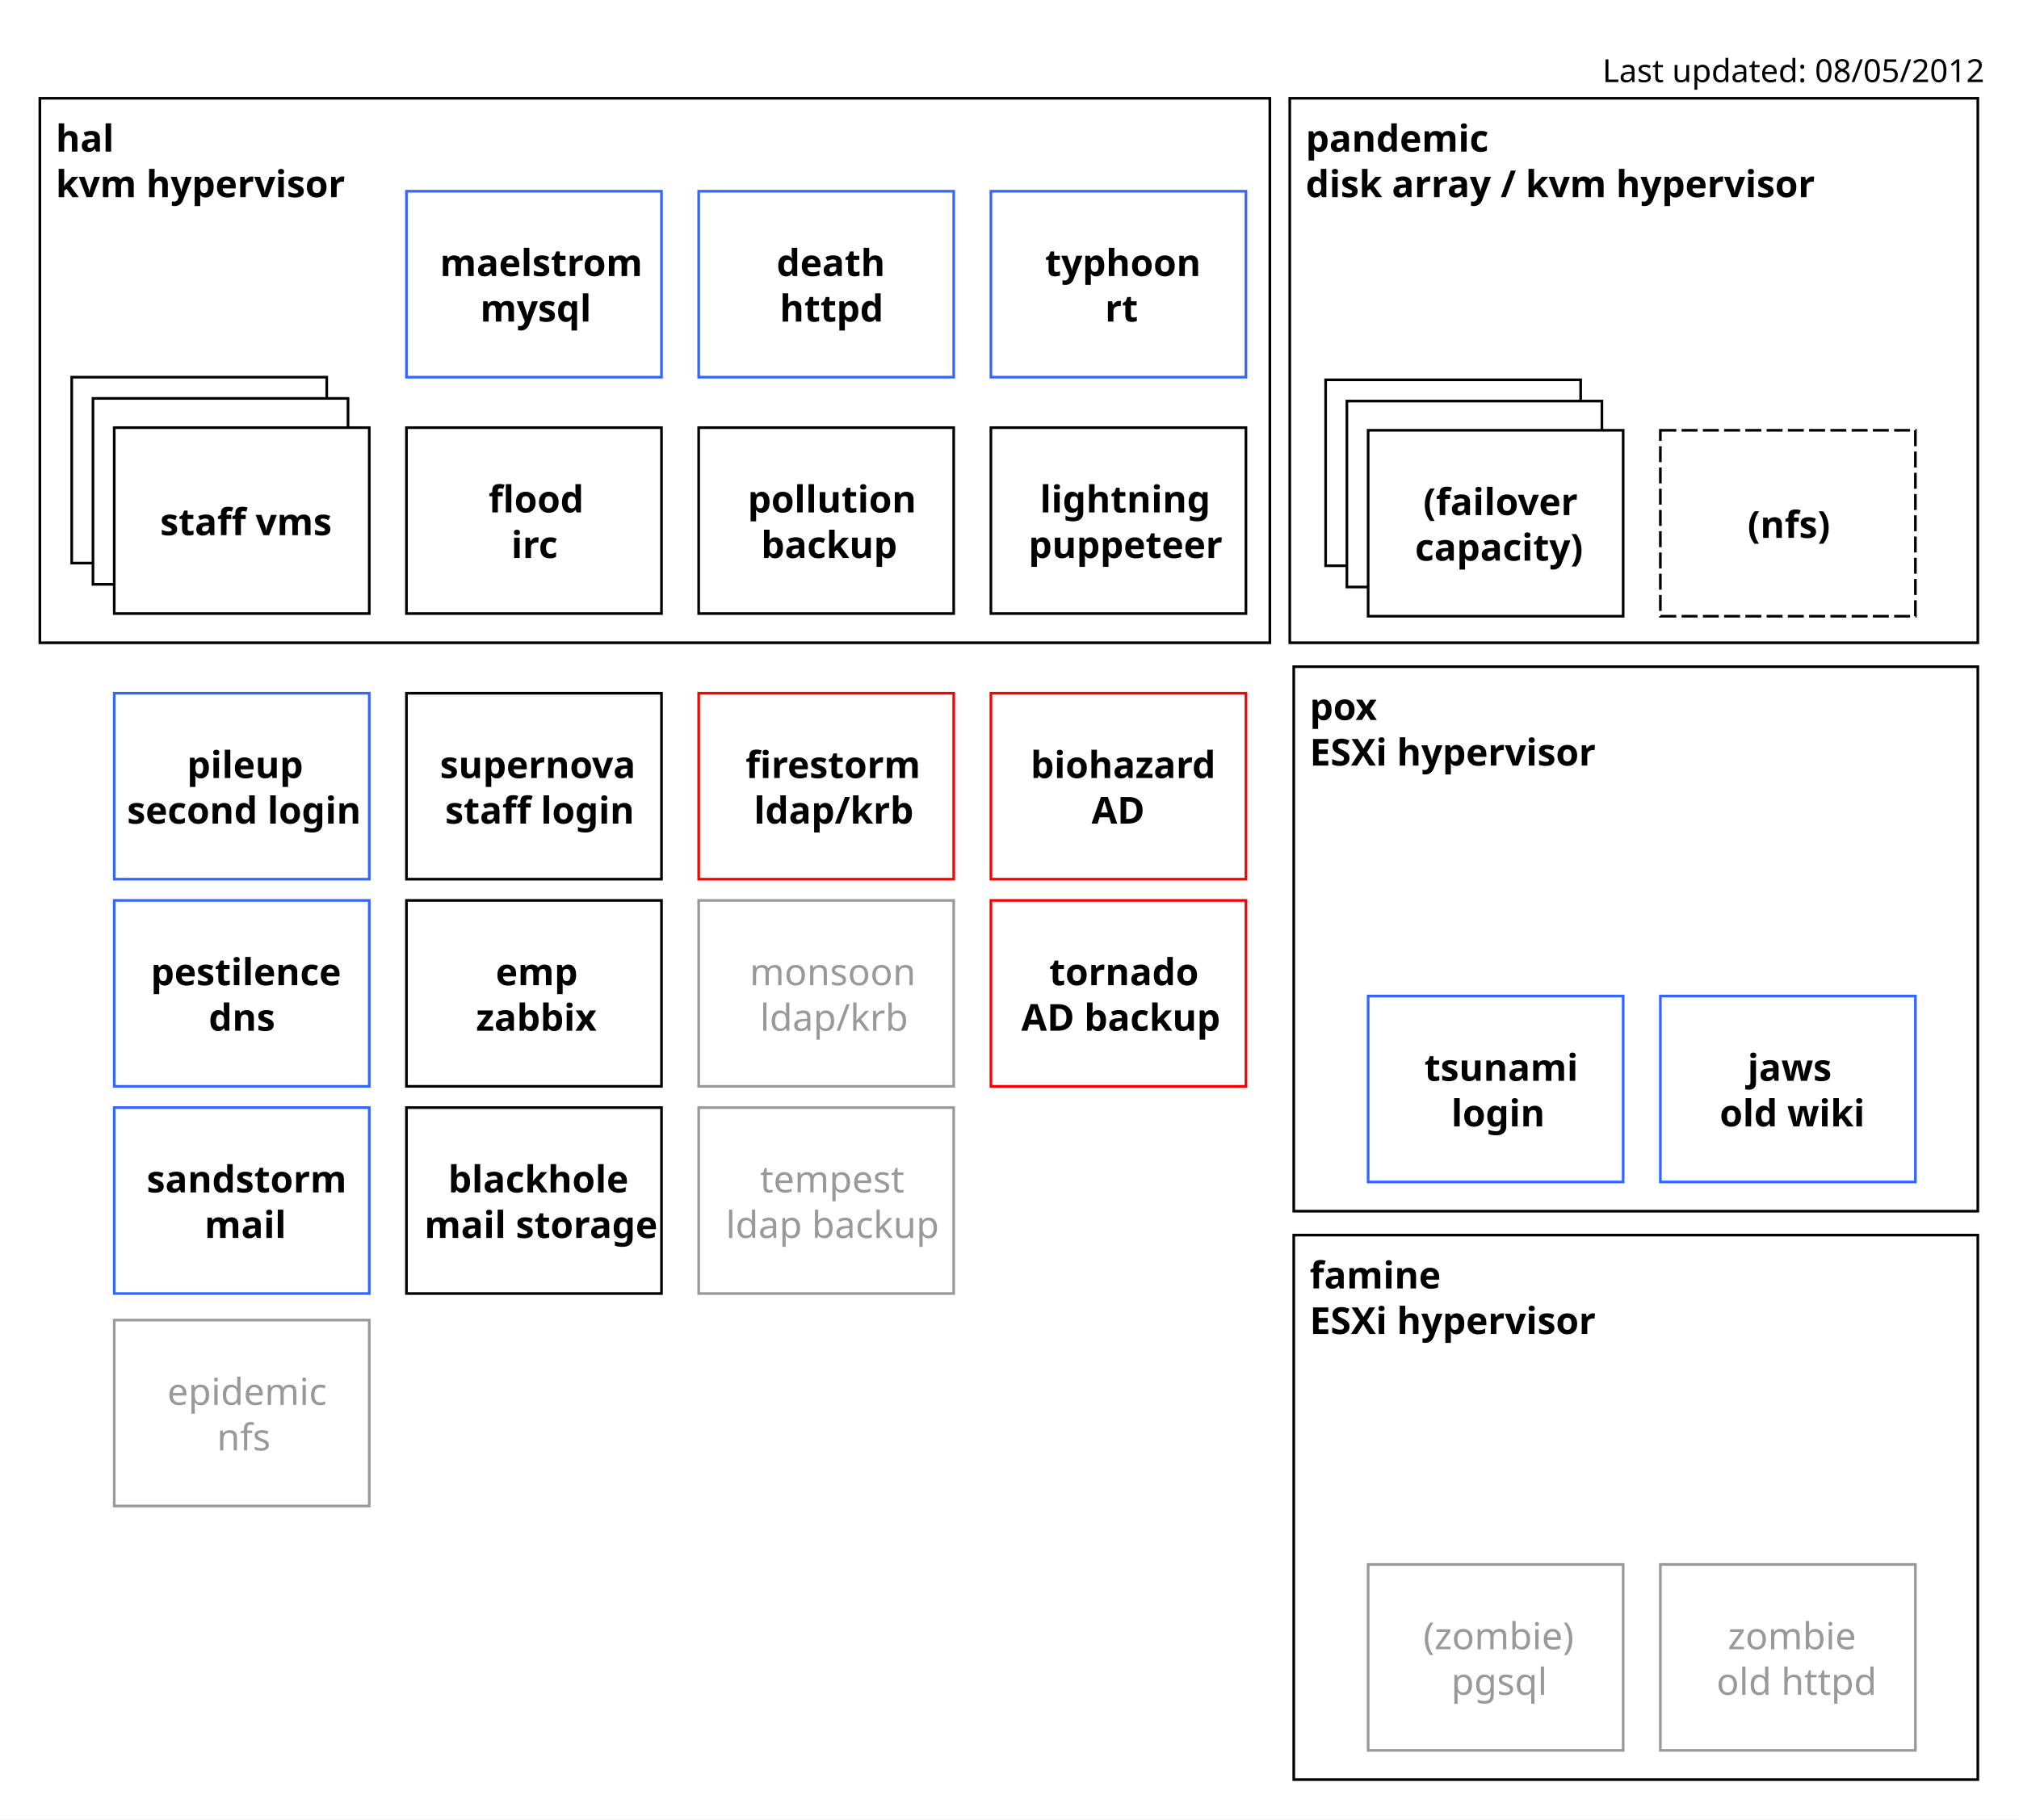
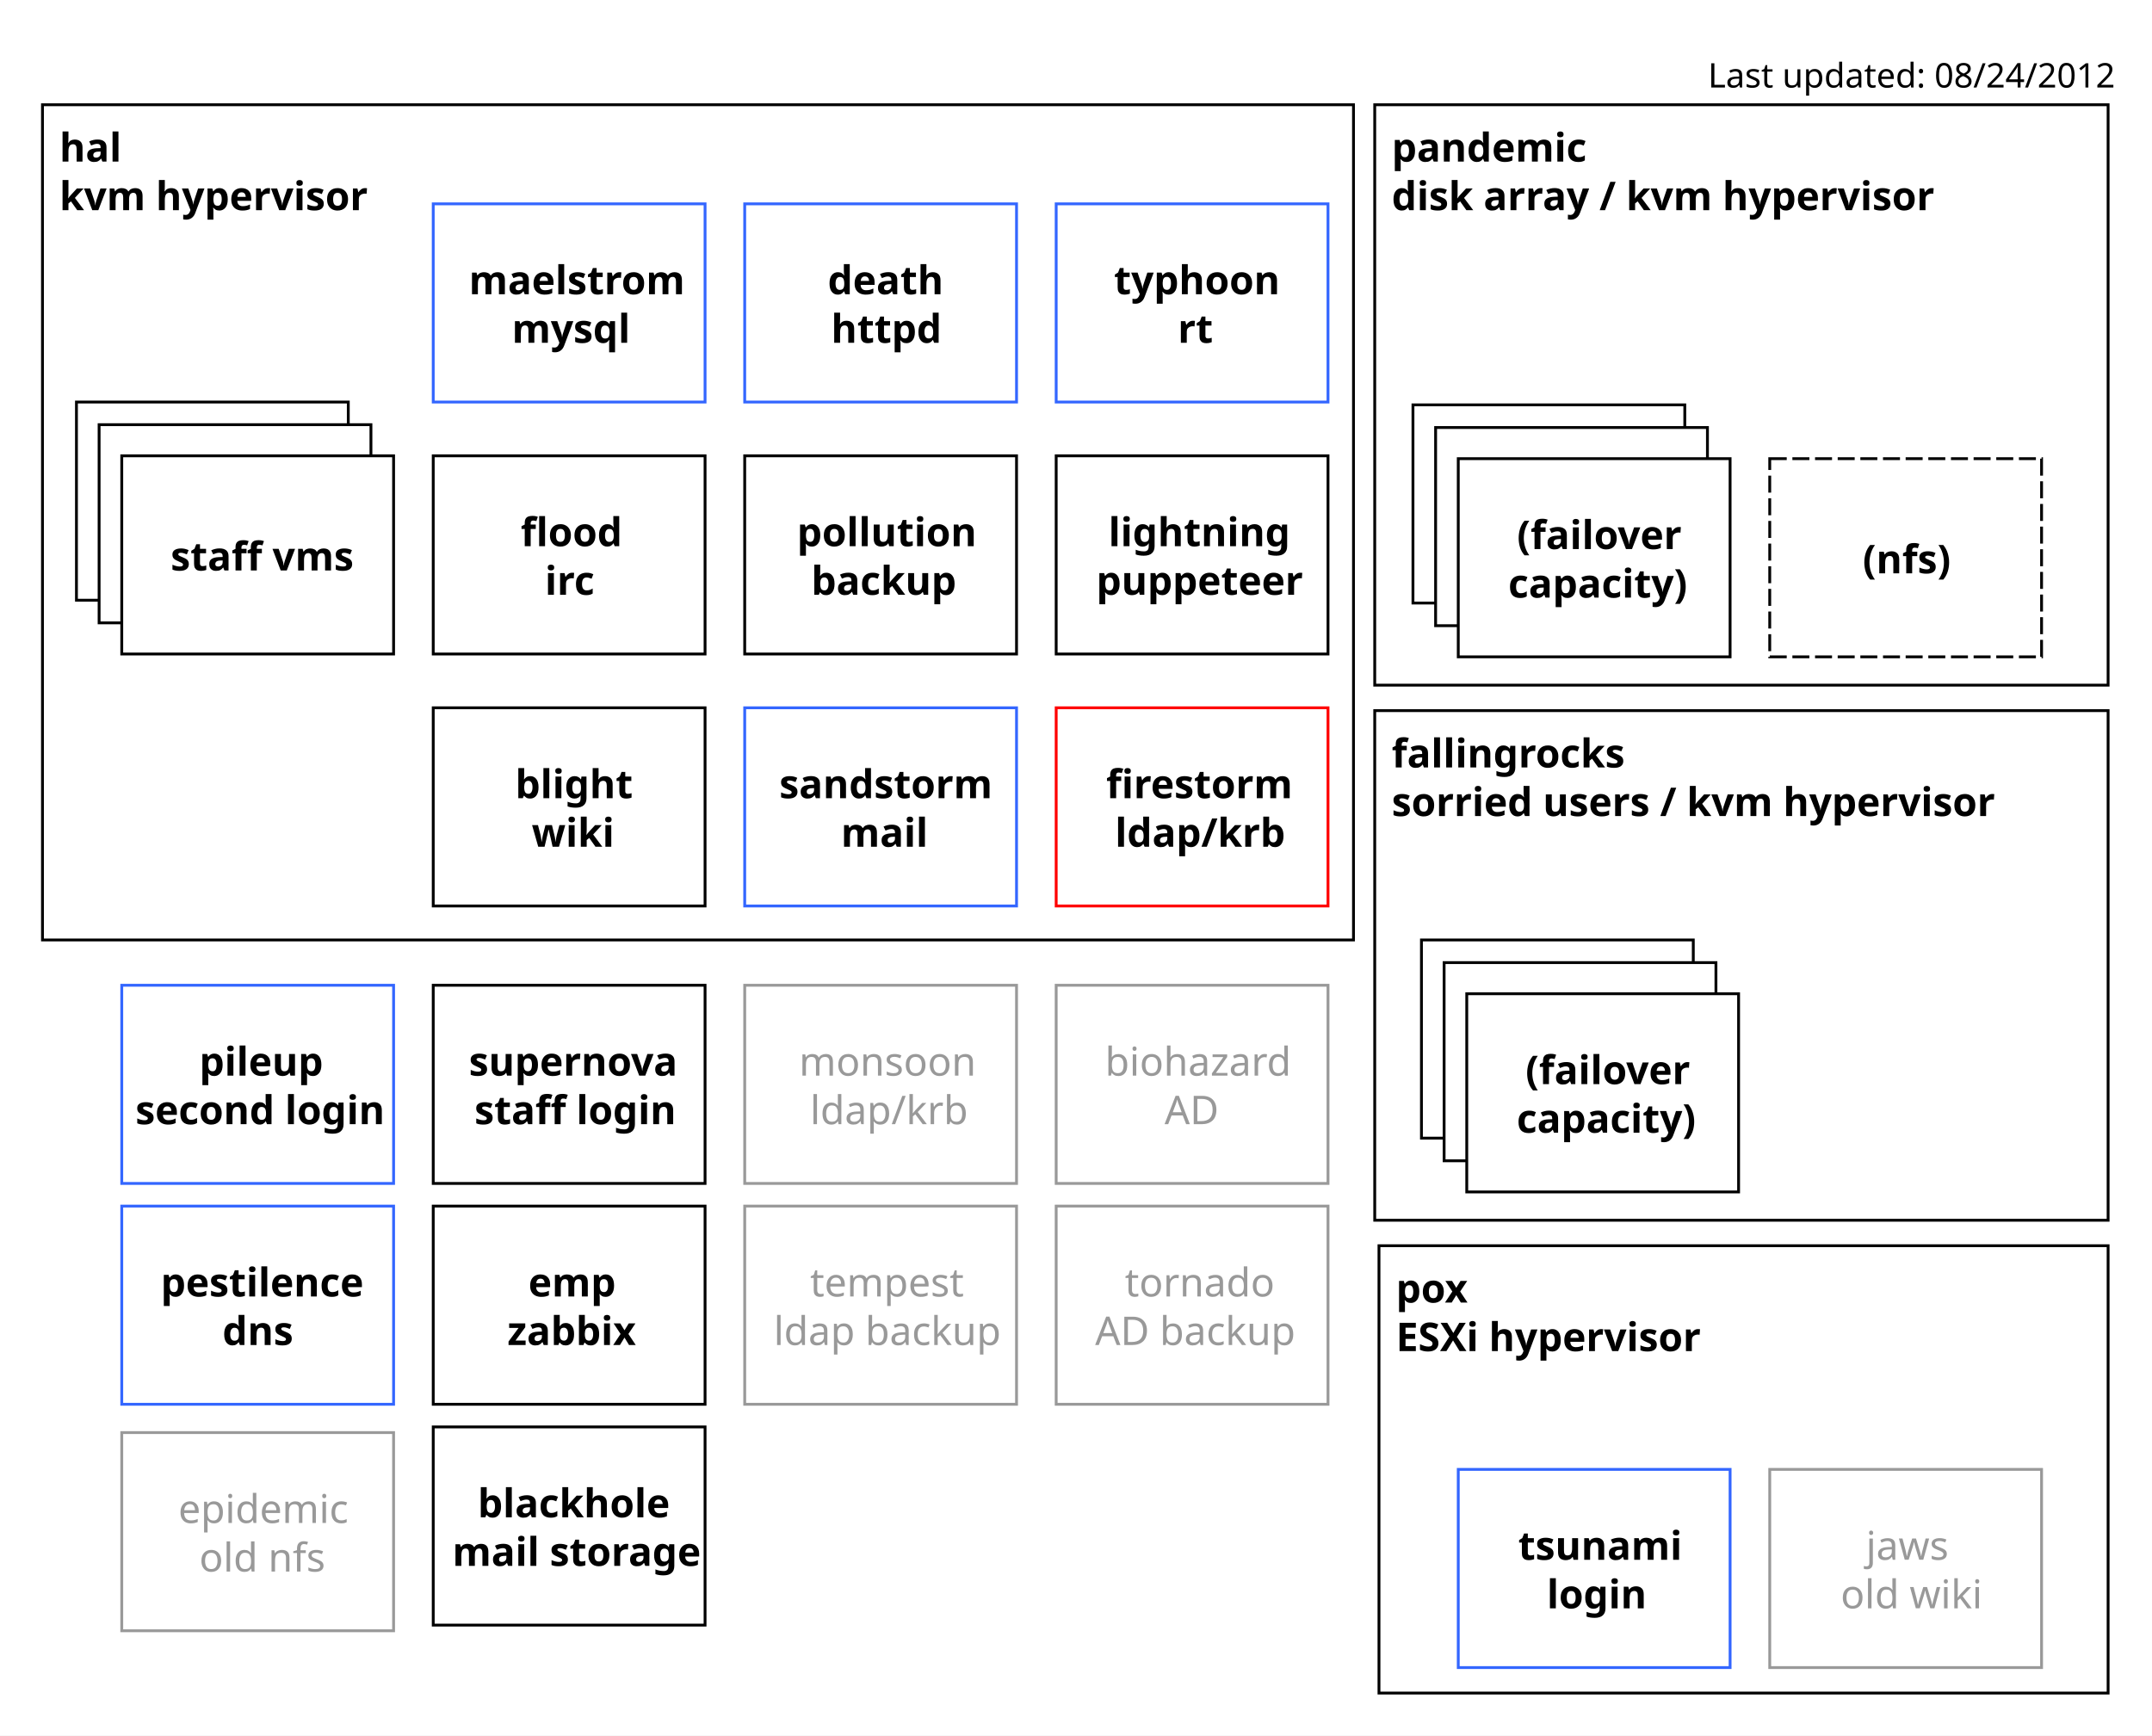
- <svg xmlns="http://www.w3.org/2000/svg" xmlns:xlink="http://www.w3.org/1999/xlink" fill-opacity="1" color-rendering="auto" color-interpolation="auto" stroke="black" text-rendering="auto" stroke-linecap="square" width="760" stroke-miterlimit="10" stroke-opacity="1" shape-rendering="auto" fill="black" stroke-dasharray="none" font-weight="normal" stroke-width="1" height="685" font-family="'Dialog'" font-style="normal" stroke-linejoin="miter" font-size="12" stroke-dashoffset="0" image-rendering="auto">
+ <svg xmlns="http://www.w3.org/2000/svg" xmlns:xlink="http://www.w3.org/1999/xlink" fill-opacity="1" color-rendering="auto" color-interpolation="auto" stroke="black" text-rendering="auto" stroke-linecap="square" width="760" stroke-miterlimit="10" stroke-opacity="1" shape-rendering="auto" fill="black" stroke-dasharray="none" font-weight="normal" stroke-width="1" height="613" font-family="'Dialog'" font-style="normal" stroke-linejoin="miter" font-size="12" stroke-dashoffset="0" image-rendering="auto">
  <defs id="genericDefs" />
  <g>
    <defs id="defs1">
      <clipPath clipPathUnits="userSpaceOnUse" id="clipPath1">
-         <path d="M0 0 L760 0 L760 685 L0 685 L0 0 Z" />
+         <path d="M0 0 L760 0 L760 613 L0 613 L0 0 Z" />
      </clipPath>
      <clipPath clipPathUnits="userSpaceOnUse" id="clipPath2">
-         <path d="M-63 -115 L697 -115 L697 570 L-63 570 L-63 -115 Z" />
+         <path d="M-63 -115 L697 -115 L697 498 L-63 498 L-63 -115 Z" />
      </clipPath>
    </defs>
    <g fill="white" transform="translate(63,115)" stroke="white">
-       <rect x="-63" width="760" height="685" y="-115" clip-path="url(#clipPath2)" stroke="none" />
+       <rect x="-63" width="760" height="613" y="-115" clip-path="url(#clipPath2)" stroke="none" />
    </g>
    <g id="y.node.0">
      <a target="_blank" xlink:type="simple" xlink:href="hal/" xlink:show="new">
        <g>
          <g font-size="14" stroke-miterlimit="1.45" font-weight="bold" font-family="sans-serif" transform="matrix(1,0,0,1,63,115)" stroke-linecap="butt">
            <text x="-42" xml:space="preserve" y="-57.925" stroke="none">hal</text>
          </g>
          <g font-size="14" stroke-miterlimit="1.45" font-weight="bold" font-family="sans-serif" transform="matrix(1,0,0,1,63,115)" stroke-linecap="butt">
            <text x="-42" xml:space="preserve" y="-40.773" stroke="none">kvm hypervisor</text>
          </g>
        </g>
        <g stroke-linecap="butt" transform="matrix(1,0,0,1,63,115)" stroke-miterlimit="1.45">
-           <rect fill="none" x="-48" width="463" height="205" y="-78" />
+           <rect fill="none" x="-48" width="463" height="295" y="-78" />
        </g>
      </a>
    </g>
    <g id="y.node.1">
      <a target="_blank" xlink:type="simple" xlink:href="flood/" xlink:show="new">
        <g fill="white" transform="matrix(1,0,0,1,63,115)" stroke="white">
          <rect x="90" width="96" height="70" y="46" stroke="none" />
        </g>
        <g>
          <g font-size="14" stroke-miterlimit="1.45" font-weight="bold" font-family="sans-serif" transform="matrix(1,0,0,1,63,115)" stroke-linecap="butt">
            <text x="120.897" xml:space="preserve" y="77.924" stroke="none">flood</text>
            <text x="129.438" xml:space="preserve" y="95.075" stroke="none">irc</text>
          </g>
        </g>
        <g stroke-linecap="butt" transform="matrix(1,0,0,1,63,115)" stroke-miterlimit="1.45">
          <rect fill="none" x="90" width="96" height="70" y="46" />
        </g>
      </a>
    </g>
    <g id="y.node.2">
      <a target="_blank" xlink:type="simple" xlink:href="death/" xlink:show="new">
        <g fill="white" transform="matrix(1,0,0,1,63,115)" stroke="white">
          <rect x="200" width="96" height="70" y="-43" stroke="none" />
        </g>
        <g>
          <g font-size="14" stroke-miterlimit="1.45" font-weight="bold" font-family="sans-serif" transform="matrix(1,0,0,1,63,115)" stroke-linecap="butt">
            <text x="229.331" xml:space="preserve" y="-11.076" stroke="none">death</text>
            <text x="230.51" xml:space="preserve" y="6.075" stroke="none">httpd</text>
          </g>
        </g>
        <g fill="rgb(51,102,255)" stroke-miterlimit="1.45" transform="matrix(1,0,0,1,63,115)" stroke-linecap="butt" stroke="rgb(51,102,255)">
          <rect fill="none" x="200" width="96" height="70" y="-43" />
        </g>
      </a>
    </g>
    <g id="y.node.3">
      <g fill="white" transform="matrix(1,0,0,1,63,115)" stroke="white">
        <rect x="90" width="96" height="70" y="-43" stroke="none" />
      </g>
      <g>
        <g font-size="14" stroke-miterlimit="1.45" font-weight="bold" font-family="sans-serif" transform="matrix(1,0,0,1,63,115)" stroke-linecap="butt">
          <text x="102.597" xml:space="preserve" y="-11.076" stroke="none">maelstrom</text>
          <text x="117.769" xml:space="preserve" y="6.075" stroke="none">mysql</text>
        </g>
      </g>
      <g fill="rgb(51,102,255)" stroke-miterlimit="1.45" transform="matrix(1,0,0,1,63,115)" stroke-linecap="butt" stroke="rgb(51,102,255)">
        <rect fill="none" x="90" width="96" height="70" y="-43" />
      </g>
    </g>
    <g id="y.node.4">
      <a target="_blank" xlink:type="simple" xlink:href="pollution/" xlink:show="new">
        <g fill="white" transform="matrix(1,0,0,1,63,115)" stroke="white">
          <rect x="200" width="96" height="70" y="46" stroke="none" />
        </g>
        <g>
          <g font-size="14" stroke-miterlimit="1.45" font-weight="bold" font-family="sans-serif" transform="matrix(1,0,0,1,63,115)" stroke-linecap="butt">
            <text x="218.455" xml:space="preserve" y="77.924" stroke="none">pollution</text>
            <text x="223.493" xml:space="preserve" y="95.075" stroke="none">backup</text>
          </g>
        </g>
        <g stroke-linecap="butt" transform="matrix(1,0,0,1,63,115)" stroke-miterlimit="1.45">
          <rect fill="none" x="200" width="96" height="70" y="46" />
        </g>
      </a>
    </g>
    <g id="y.node.5">
-       <a target="_blank" xlink:type="simple" xlink:href="famine/" xlink:show="new">
-         <g>
-           <g font-size="14" stroke-miterlimit="1.45" font-weight="bold" font-family="sans-serif" transform="matrix(1,0,0,1,63,115)" stroke-linecap="butt">
-             <text x="430" xml:space="preserve" y="370.075" stroke="none">famine</text>
-             <text x="430" xml:space="preserve" y="387.227" stroke="none">ESXi hypervisor</text>
-           </g>
-         </g>
-         <g stroke-linecap="butt" transform="matrix(1,0,0,1,63,115)" stroke-miterlimit="1.45">
-           <rect fill="none" x="424" width="257.5" height="205" y="350" />
+       <a target="_blank" xlink:type="simple" xlink:href="pox/" xlink:show="new">
+         <g>
+           <g font-size="14" stroke-miterlimit="1.45" font-weight="bold" font-family="sans-serif" transform="matrix(1,0,0,1,63,115)" stroke-linecap="butt">
+             <text x="430" xml:space="preserve" y="345.075" stroke="none">pox</text>
+             <text x="430" xml:space="preserve" y="362.227" stroke="none">ESXi hypervisor</text>
+           </g>
+         </g>
+         <g stroke-linecap="butt" transform="matrix(1,0,0,1,63,115)" stroke-miterlimit="1.45">
+           <rect fill="none" x="424" width="257.5" height="158" y="325" />
        </g>
      </a>
    </g>
    <g id="y.node.6">
-       <g fill="white" transform="matrix(1,0,0,1,63,115)" stroke="white">
-         <rect x="452" width="96" height="70" y="474" stroke="none" />
+       <a target="_blank" xlink:type="simple" xlink:href="tsunami/" xlink:show="new">
+         <g fill="white" transform="matrix(1,0,0,1,63,115)" stroke="white">
+           <rect x="452" width="96" height="70" y="404" stroke="none" />
+         </g>
+         <g>
+           <g font-size="14" stroke-miterlimit="1.45" font-weight="bold" font-family="sans-serif" transform="matrix(1,0,0,1,63,115)" stroke-linecap="butt">
+             <text x="473.162" xml:space="preserve" y="435.924" stroke="none">tsunami</text>
+             <text x="483.283" xml:space="preserve" y="453.075" stroke="none">login</text>
+           </g>
+         </g>
+         <g fill="rgb(51,102,255)" stroke-miterlimit="1.45" transform="matrix(1,0,0,1,63,115)" stroke-linecap="butt" stroke="rgb(51,102,255)">
+           <rect fill="none" x="452" width="96" height="70" y="404" />
+         </g>
+       </a>
+     </g>
+     <g id="y.node.7">
+       <a target="_blank" xlink:type="simple" xlink:href="pileup/" xlink:show="new">
+         <g fill="white" transform="matrix(1,0,0,1,63,115)" stroke="white">
+           <rect x="-20" width="96" height="70" y="233" stroke="none" />
+         </g>
+         <g>
+           <g font-size="14" stroke-miterlimit="1.45" font-weight="bold" font-family="sans-serif" transform="matrix(1,0,0,1,63,115)" stroke-linecap="butt">
+             <text x="7.39" xml:space="preserve" y="264.924" stroke="none">pileup</text>
+             <text x="-15.169" xml:space="preserve" y="282.075" stroke="none">second login</text>
+           </g>
+         </g>
+         <g fill="rgb(51,102,255)" stroke-miterlimit="1.45" transform="matrix(1,0,0,1,63,115)" stroke-linecap="butt" stroke="rgb(51,102,255)">
+           <rect fill="none" x="-20" width="96" height="70" y="233" />
+         </g>
+       </a>
+     </g>
+     <g id="y.node.8">
+       <a target="_blank" xlink:type="simple" xlink:href="lightning/" xlink:show="new">
+         <g fill="white" transform="matrix(1,0,0,1,63,115)" stroke="white">
+           <rect x="310" width="96" height="70" y="46" stroke="none" />
+         </g>
+         <g>
+           <g font-size="14" stroke-miterlimit="1.45" font-weight="bold" font-family="sans-serif" transform="matrix(1,0,0,1,63,115)" stroke-linecap="butt">
+             <text x="328.455" xml:space="preserve" y="77.924" stroke="none">lightning</text>
+             <text x="324.162" xml:space="preserve" y="95.075" stroke="none">puppeteer</text>
+           </g>
+         </g>
+         <g stroke-linecap="butt" transform="matrix(1,0,0,1,63,115)" stroke-miterlimit="1.45">
+           <rect fill="none" x="310" width="96" height="70" y="46" />
+         </g>
+       </a>
+     </g>
+     <g id="y.node.9">
+       <a target="_blank" xlink:type="simple" xlink:href="pestilence/" xlink:show="new">
+         <g fill="white" transform="matrix(1,0,0,1,63,115)" stroke="white">
+           <rect x="-20" width="96" height="70" y="311" stroke="none" />
+         </g>
+         <g>
+           <g font-size="14" stroke-miterlimit="1.45" font-weight="bold" font-family="sans-serif" transform="matrix(1,0,0,1,63,115)" stroke-linecap="butt">
+             <text x="-6.238" xml:space="preserve" y="342.924" stroke="none">pestilence</text>
+             <text x="15.555" xml:space="preserve" y="360.075" stroke="none">dns</text>
+           </g>
+         </g>
+         <g fill="rgb(51,102,255)" stroke-miterlimit="1.45" transform="matrix(1,0,0,1,63,115)" stroke-linecap="butt" stroke="rgb(51,102,255)">
+           <rect fill="none" x="-20" width="96" height="70" y="311" />
+         </g>
+       </a>
+     </g>
+     <g id="y.node.10">
+       <a target="_blank" xlink:type="simple" xlink:href="supernova/" xlink:show="new">
+         <g fill="white" transform="matrix(1,0,0,1,63,115)" stroke="white">
+           <rect x="90" width="96" height="70" y="233" stroke="none" />
+         </g>
+         <g>
+           <g font-size="14" stroke-miterlimit="1.45" font-weight="bold" font-family="sans-serif" transform="matrix(1,0,0,1,63,115)" stroke-linecap="butt">
+             <text x="102.6" xml:space="preserve" y="264.924" stroke="none">supernova</text>
+             <text x="104.559" xml:space="preserve" y="282.075" stroke="none">staff login</text>
+           </g>
+         </g>
+         <g stroke-linecap="butt" transform="matrix(1,0,0,1,63,115)" stroke-miterlimit="1.45">
+           <rect fill="none" x="90" width="96" height="70" y="233" />
+         </g>
+       </a>
+     </g>
+     <g id="y.node.11">
+       <g fill="white" transform="matrix(1,0,0,1,63,115)" stroke="white">
+         <rect x="-20" width="96" height="70" y="391" stroke="none" />
      </g>
      <g>
        <g font-size="14" stroke-linecap="butt" transform="matrix(1,0,0,1,63,115)" fill="rgb(153,153,153)" font-family="sans-serif" stroke="rgb(153,153,153)" stroke-miterlimit="1.45">
-           <text x="472.772" xml:space="preserve" y="505.924" stroke="none">(zombie)</text>
-           <text x="483.266" xml:space="preserve" y="523.075" stroke="none">pgsql</text>
+           <text x="-0.014" xml:space="preserve" y="422.924" stroke="none">epidemic</text>
+           <text x="7.376" xml:space="preserve" y="440.075" stroke="none">old nfs</text>
        </g>
      </g>
      <g fill="rgb(153,153,153)" stroke-miterlimit="1.45" transform="matrix(1,0,0,1,63,115)" stroke-linecap="butt" stroke="rgb(153,153,153)">
-         <rect fill="none" x="452" width="96" height="70" y="474" />
-       </g>
-     </g>
-     <g id="y.node.7">
-       <a target="_blank" xlink:type="simple" xlink:href="pox/" xlink:show="new">
-         <g>
-           <g font-size="14" stroke-miterlimit="1.45" font-weight="bold" font-family="sans-serif" transform="matrix(1,0,0,1,63,115)" stroke-linecap="butt">
-             <text x="430" xml:space="preserve" y="156.075" stroke="none">pox</text>
-             <text x="430" xml:space="preserve" y="173.227" stroke="none">ESXi hypervisor</text>
-           </g>
-         </g>
-         <g stroke-linecap="butt" transform="matrix(1,0,0,1,63,115)" stroke-miterlimit="1.45">
-           <rect fill="none" x="424" width="257.5" height="205" y="136" />
-         </g>
-       </a>
-     </g>
-     <g id="y.node.8">
-       <a target="_blank" xlink:type="simple" xlink:href="tsunami/" xlink:show="new">
-         <g fill="white" transform="matrix(1,0,0,1,63,115)" stroke="white">
-           <rect x="452" width="96" height="70" y="260" stroke="none" />
-         </g>
-         <g>
-           <g font-size="14" stroke-miterlimit="1.45" font-weight="bold" font-family="sans-serif" transform="matrix(1,0,0,1,63,115)" stroke-linecap="butt">
-             <text x="473.162" xml:space="preserve" y="291.924" stroke="none">tsunami</text>
-             <text x="483.283" xml:space="preserve" y="309.075" stroke="none">login</text>
-           </g>
-         </g>
-         <g fill="rgb(51,102,255)" stroke-miterlimit="1.45" transform="matrix(1,0,0,1,63,115)" stroke-linecap="butt" stroke="rgb(51,102,255)">
-           <rect fill="none" x="452" width="96" height="70" y="260" />
-         </g>
-       </a>
-     </g>
-     <g id="y.node.9">
-       <a target="_blank" xlink:type="simple" xlink:href="pileup/" xlink:show="new">
-         <g fill="white" transform="matrix(1,0,0,1,63,115)" stroke="white">
-           <rect x="-20" width="96" height="70" y="146" stroke="none" />
-         </g>
-         <g>
-           <g font-size="14" stroke-miterlimit="1.45" font-weight="bold" font-family="sans-serif" transform="matrix(1,0,0,1,63,115)" stroke-linecap="butt">
-             <text x="7.39" xml:space="preserve" y="177.924" stroke="none">pileup</text>
-             <text x="-15.169" xml:space="preserve" y="195.075" stroke="none">second login</text>
-           </g>
-         </g>
-         <g fill="rgb(51,102,255)" stroke-miterlimit="1.45" transform="matrix(1,0,0,1,63,115)" stroke-linecap="butt" stroke="rgb(51,102,255)">
-           <rect fill="none" x="-20" width="96" height="70" y="146" />
-         </g>
-       </a>
-     </g>
-     <g id="y.node.10">
-       <a target="_blank" xlink:type="simple" xlink:href="lightning/" xlink:show="new">
-         <g fill="white" transform="matrix(1,0,0,1,63,115)" stroke="white">
-           <rect x="310" width="96" height="70" y="46" stroke="none" />
-         </g>
-         <g>
-           <g font-size="14" stroke-miterlimit="1.45" font-weight="bold" font-family="sans-serif" transform="matrix(1,0,0,1,63,115)" stroke-linecap="butt">
-             <text x="328.455" xml:space="preserve" y="77.924" stroke="none">lightning</text>
-             <text x="324.162" xml:space="preserve" y="95.075" stroke="none">puppeteer</text>
-           </g>
-         </g>
-         <g stroke-linecap="butt" transform="matrix(1,0,0,1,63,115)" stroke-miterlimit="1.45">
-           <rect fill="none" x="310" width="96" height="70" y="46" />
-         </g>
-       </a>
-     </g>
-     <g id="y.node.11">
-       <a target="_blank" xlink:type="simple" xlink:href="pestilence/" xlink:show="new">
-         <g fill="white" transform="matrix(1,0,0,1,63,115)" stroke="white">
-           <rect x="-20" width="96" height="70" y="224" stroke="none" />
-         </g>
-         <g>
-           <g font-size="14" stroke-miterlimit="1.45" font-weight="bold" font-family="sans-serif" transform="matrix(1,0,0,1,63,115)" stroke-linecap="butt">
-             <text x="-6.238" xml:space="preserve" y="255.924" stroke="none">pestilence</text>
-             <text x="15.555" xml:space="preserve" y="273.075" stroke="none">dns</text>
-           </g>
-         </g>
-         <g fill="rgb(51,102,255)" stroke-miterlimit="1.45" transform="matrix(1,0,0,1,63,115)" stroke-linecap="butt" stroke="rgb(51,102,255)">
-           <rect fill="none" x="-20" width="96" height="70" y="224" />
-         </g>
-       </a>
+         <rect fill="none" x="-20" width="96" height="70" y="391" />
+       </g>
    </g>
    <g id="y.node.12">
-       <a target="_blank" xlink:type="simple" xlink:href="supernova/" xlink:show="new">
-         <g fill="white" transform="matrix(1,0,0,1,63,115)" stroke="white">
-           <rect x="90" width="96" height="70" y="146" stroke="none" />
-         </g>
-         <g>
-           <g font-size="14" stroke-miterlimit="1.45" font-weight="bold" font-family="sans-serif" transform="matrix(1,0,0,1,63,115)" stroke-linecap="butt">
-             <text x="102.6" xml:space="preserve" y="177.924" stroke="none">supernova</text>
-             <text x="104.559" xml:space="preserve" y="195.075" stroke="none">staff login</text>
-           </g>
-         </g>
-         <g stroke-linecap="butt" transform="matrix(1,0,0,1,63,115)" stroke-miterlimit="1.45">
-           <rect fill="none" x="90" width="96" height="70" y="146" />
+       <a target="_blank" xlink:type="simple" xlink:href="emp/" xlink:show="new">
+         <g fill="white" transform="matrix(1,0,0,1,63,115)" stroke="white">
+           <rect x="90" width="96" height="70" y="311" stroke="none" />
+         </g>
+         <g>
+           <g font-size="14" stroke-miterlimit="1.45" font-weight="bold" font-family="sans-serif" transform="matrix(1,0,0,1,63,115)" stroke-linecap="butt">
+             <text x="123.607" xml:space="preserve" y="342.924" stroke="none">emp</text>
+             <text x="116.217" xml:space="preserve" y="360.075" stroke="none">zabbix</text>
+           </g>
+         </g>
+         <g stroke-linecap="butt" transform="matrix(1,0,0,1,63,115)" stroke-miterlimit="1.45">
+           <rect fill="none" x="90" width="96" height="70" y="311" />
        </g>
      </a>
    </g>
    <g id="y.node.13">
-       <a target="_blank" xlink:type="simple" xlink:href="epidemic/" xlink:show="new">
-         <g fill="white" transform="matrix(1,0,0,1,63,115)" stroke="white">
-           <rect x="-20" width="96" height="70" y="382" stroke="none" />
+       <a target="_blank" xlink:type="simple" xlink:href="firestorm/" xlink:show="new">
+         <g fill="white" transform="matrix(1,0,0,1,63,115)" stroke="white">
+           <rect x="310" width="96" height="70" y="135" stroke="none" />
+         </g>
+         <g>
+           <g font-size="14" stroke-miterlimit="1.45" font-weight="bold" font-family="sans-serif" transform="matrix(1,0,0,1,63,115)" stroke-linecap="butt">
+             <text x="327.659" xml:space="preserve" y="166.924" stroke="none">firestorm</text>
+             <text x="330.772" xml:space="preserve" y="184.075" stroke="none">ldap/krb</text>
+           </g>
+         </g>
+         <g fill="red" stroke-miterlimit="1.45" transform="matrix(1,0,0,1,63,115)" stroke-linecap="butt" stroke="red">
+           <rect fill="none" x="310" width="96" height="70" y="135" />
+         </g>
+       </a>
+     </g>
+     <g id="y.node.14">
+       <a target="_blank" xlink:type="simple" xlink:href="tempest/" xlink:show="new">
+         <g fill="white" transform="matrix(1,0,0,1,63,115)" stroke="white">
+           <rect x="200" width="96" height="70" y="311" stroke="none" />
        </g>
        <g>
          <g font-size="14" stroke-linecap="butt" transform="matrix(1,0,0,1,63,115)" fill="rgb(153,153,153)" font-family="sans-serif" stroke="rgb(153,153,153)" stroke-miterlimit="1.45">
-             <text x="-0.014" xml:space="preserve" y="413.924" stroke="none">epidemic</text>
-             <text x="18.662" xml:space="preserve" y="431.075" stroke="none">nfs</text>
+             <text x="223.1" xml:space="preserve" y="342.924" stroke="none">tempest</text>
+             <text x="210.249" xml:space="preserve" y="360.075" stroke="none">ldap backup</text>
          </g>
        </g>
        <g fill="rgb(153,153,153)" stroke-miterlimit="1.45" transform="matrix(1,0,0,1,63,115)" stroke-linecap="butt" stroke="rgb(153,153,153)">
-           <rect fill="none" x="-20" width="96" height="70" y="382" />
-         </g>
-       </a>
-     </g>
-     <g id="y.node.14">
-       <a target="_blank" xlink:type="simple" xlink:href="emp/" xlink:show="new">
-         <g fill="white" transform="matrix(1,0,0,1,63,115)" stroke="white">
-           <rect x="90" width="96" height="70" y="224" stroke="none" />
-         </g>
-         <g>
-           <g font-size="14" stroke-miterlimit="1.45" font-weight="bold" font-family="sans-serif" transform="matrix(1,0,0,1,63,115)" stroke-linecap="butt">
-             <text x="123.607" xml:space="preserve" y="255.924" stroke="none">emp</text>
-             <text x="116.217" xml:space="preserve" y="273.075" stroke="none">zabbix</text>
-           </g>
-         </g>
-         <g stroke-linecap="butt" transform="matrix(1,0,0,1,63,115)" stroke-miterlimit="1.45">
-           <rect fill="none" x="90" width="96" height="70" y="224" />
+           <rect fill="none" x="200" width="96" height="70" y="311" />
        </g>
      </a>
    </g>
    <g id="y.node.15">
-       <a target="_blank" xlink:type="simple" xlink:href="firestorm/" xlink:show="new">
-         <g fill="white" transform="matrix(1,0,0,1,63,115)" stroke="white">
-           <rect x="200" width="96" height="70" y="146" stroke="none" />
-         </g>
-         <g>
-           <g font-size="14" stroke-miterlimit="1.45" font-weight="bold" font-family="sans-serif" transform="matrix(1,0,0,1,63,115)" stroke-linecap="butt">
-             <text x="217.659" xml:space="preserve" y="177.924" stroke="none">firestorm</text>
-             <text x="220.773" xml:space="preserve" y="195.075" stroke="none">ldap/krb</text>
-           </g>
-         </g>
-         <g fill="red" stroke-miterlimit="1.45" transform="matrix(1,0,0,1,63,115)" stroke-linecap="butt" stroke="red">
-           <rect fill="none" x="200" width="96" height="70" y="146" />
-         </g>
-       </a>
+       <g fill="white" transform="matrix(1,0,0,1,63,115)" stroke="white">
+         <rect x="-36" width="96" height="70" y="27" stroke="none" />
+       </g>
+       <g />
+       <g stroke-linecap="butt" transform="matrix(1,0,0,1,63,115)" stroke-miterlimit="1.45">
+         <rect fill="none" x="-36" width="96" height="70" y="27" />
+       </g>
    </g>
    <g id="y.node.16">
-       <a target="_blank" xlink:type="simple" xlink:href="tempest/" xlink:show="new">
-         <g fill="white" transform="matrix(1,0,0,1,63,115)" stroke="white">
-           <rect x="200" width="96" height="70" y="302" stroke="none" />
-         </g>
-         <g>
-           <g font-size="14" stroke-linecap="butt" transform="matrix(1,0,0,1,63,115)" fill="rgb(153,153,153)" font-family="sans-serif" stroke="rgb(153,153,153)" stroke-miterlimit="1.45">
-             <text x="223.1" xml:space="preserve" y="333.924" stroke="none">tempest</text>
-             <text x="210.249" xml:space="preserve" y="351.075" stroke="none">ldap backup</text>
-           </g>
-         </g>
-         <g fill="rgb(153,153,153)" stroke-miterlimit="1.45" transform="matrix(1,0,0,1,63,115)" stroke-linecap="butt" stroke="rgb(153,153,153)">
-           <rect fill="none" x="200" width="96" height="70" y="302" />
-         </g>
-       </a>
+       <g fill="white" transform="matrix(1,0,0,1,63,115)" stroke="white">
+         <rect x="-28" width="96" height="70" y="35" stroke="none" />
+       </g>
+       <g />
+       <g stroke-linecap="butt" transform="matrix(1,0,0,1,63,115)" stroke-miterlimit="1.45">
+         <rect fill="none" x="-28" width="96" height="70" y="35" />
+       </g>
    </g>
    <g id="y.node.17">
-       <g fill="white" transform="matrix(1,0,0,1,63,115)" stroke="white">
-         <rect x="-36" width="96" height="70" y="27" stroke="none" />
-       </g>
-       <g />
-       <g stroke-linecap="butt" transform="matrix(1,0,0,1,63,115)" stroke-miterlimit="1.45">
-         <rect fill="none" x="-36" width="96" height="70" y="27" />
-       </g>
-     </g>
-     <g id="y.node.18">
-       <g fill="white" transform="matrix(1,0,0,1,63,115)" stroke="white">
-         <rect x="-28" width="96" height="70" y="35" stroke="none" />
-       </g>
-       <g />
-       <g stroke-linecap="butt" transform="matrix(1,0,0,1,63,115)" stroke-miterlimit="1.45">
-         <rect fill="none" x="-28" width="96" height="70" y="35" />
-       </g>
-     </g>
-     <g id="y.node.19">
      <g fill="white" transform="matrix(1,0,0,1,63,115)" stroke="white">
        <rect x="-20" width="96" height="70" y="46" stroke="none" />
      </g>
      <g>
        <g font-size="14" stroke-miterlimit="1.45" font-weight="bold" font-family="sans-serif" transform="matrix(1,0,0,1,63,115)" stroke-linecap="butt">
          <text x="-2.734" xml:space="preserve" y="86.499" stroke="none">staff vms</text>
        </g>
      </g>
      <g stroke-linecap="butt" transform="matrix(1,0,0,1,63,115)" stroke-miterlimit="1.45">
        <rect fill="none" x="-20" width="96" height="70" y="46" />
      </g>
    </g>
+     <g id="y.node.18">
+       <a target="_blank" xlink:type="simple" xlink:href="biohazard/" xlink:show="new">
+         <g fill="white" transform="matrix(1,0,0,1,63,115)" stroke="white">
+           <rect x="310" width="96" height="70" y="233" stroke="none" />
+         </g>
+         <g>
+           <g font-size="14" stroke-linecap="butt" transform="matrix(1,0,0,1,63,115)" fill="rgb(153,153,153)" font-family="sans-serif" stroke="rgb(153,153,153)" stroke-miterlimit="1.45">
+             <text x="327.255" xml:space="preserve" y="264.924" stroke="none">biohazard</text>
+             <text x="348.276" xml:space="preserve" y="282.075" stroke="none">AD</text>
+           </g>
+         </g>
+         <g fill="rgb(153,153,153)" stroke-miterlimit="1.45" transform="matrix(1,0,0,1,63,115)" stroke-linecap="butt" stroke="rgb(153,153,153)">
+           <rect fill="none" x="310" width="96" height="70" y="233" />
+         </g>
+       </a>
+     </g>
+     <g id="y.node.19">
+       <a target="_blank" xlink:type="simple" xlink:href="tornado/" xlink:show="new">
+         <g fill="white" transform="matrix(1,0,0,1,63,115)" stroke="white">
+           <rect x="310" width="96" height="70" y="311" stroke="none" />
+         </g>
+         <g>
+           <g font-size="14" stroke-linecap="butt" transform="matrix(1,0,0,1,63,115)" fill="rgb(153,153,153)" font-family="sans-serif" stroke="rgb(153,153,153)" stroke-miterlimit="1.45">
+             <text x="334.259" xml:space="preserve" y="342.924" stroke="none">tornado</text>
+             <text x="323.759" xml:space="preserve" y="360.075" stroke="none">AD backup</text>
+           </g>
+         </g>
+         <g fill="rgb(153,153,153)" stroke-miterlimit="1.45" transform="matrix(1,0,0,1,63,115)" stroke-linecap="butt" stroke="rgb(153,153,153)">
+           <rect fill="none" x="310" width="96" height="70" y="311" />
+         </g>
+       </a>
+     </g>
    <g id="y.node.20">
-       <a target="_blank" xlink:type="simple" xlink:href="biohazard/" xlink:show="new">
-         <g fill="white" transform="matrix(1,0,0,1,63,115)" stroke="white">
-           <rect x="310" width="96" height="70" y="146" stroke="none" />
-         </g>
-         <g>
-           <g font-size="14" stroke-miterlimit="1.45" font-weight="bold" font-family="sans-serif" transform="matrix(1,0,0,1,63,115)" stroke-linecap="butt">
-             <text x="324.941" xml:space="preserve" y="177.924" stroke="none">biohazard</text>
-             <text x="347.89" xml:space="preserve" y="195.075" stroke="none">AD</text>
-           </g>
-         </g>
-         <g fill="red" stroke-miterlimit="1.45" transform="matrix(1,0,0,1,63,115)" stroke-linecap="butt" stroke="red">
-           <rect fill="none" x="310" width="96" height="70" y="146" />
+       <a target="_blank" xlink:type="simple" xlink:href="jaws/" xlink:show="new">
+         <g fill="white" transform="matrix(1,0,0,1,63,115)" stroke="white">
+           <rect x="562" width="96" height="70" y="404" stroke="none" />
+         </g>
+         <g>
+           <g font-size="14" stroke-linecap="butt" transform="matrix(1,0,0,1,63,115)" fill="rgb(153,153,153)" font-family="sans-serif" stroke="rgb(153,153,153)" stroke-miterlimit="1.45">
+             <text x="595.997" xml:space="preserve" y="435.924" stroke="none">jaws</text>
+             <text x="587.048" xml:space="preserve" y="453.075" stroke="none">old wiki</text>
+           </g>
+         </g>
+         <g fill="rgb(153,153,153)" stroke-miterlimit="1.45" transform="matrix(1,0,0,1,63,115)" stroke-linecap="butt" stroke="rgb(153,153,153)">
+           <rect fill="none" x="562" width="96" height="70" y="404" />
        </g>
      </a>
    </g>
    <g id="y.node.21">
-       <a target="_blank" xlink:type="simple" xlink:href="tornado/" xlink:show="new">
-         <g fill="white" transform="matrix(1,0,0,1,63,115)" stroke="white">
-           <rect x="310" width="96" height="70" y="224" stroke="none" />
-         </g>
-         <g>
-           <g font-size="14" stroke-miterlimit="1.45" font-weight="bold" font-family="sans-serif" transform="matrix(1,0,0,1,63,115)" stroke-linecap="butt">
-             <text x="331.948" xml:space="preserve" y="255.924" stroke="none">tornado</text>
-             <text x="321.438" xml:space="preserve" y="273.075" stroke="none">AD backup</text>
-           </g>
-         </g>
-         <g fill="red" stroke-miterlimit="1.45" transform="matrix(1,0,0,1,63,115)" stroke-linecap="butt" stroke="red">
-           <rect fill="none" x="310" width="96" height="70" y="224" />
+       <a target="_blank" xlink:type="simple" xlink:href="sandstorm/" xlink:show="new">
+         <g fill="white" transform="matrix(1,0,0,1,63,115)" stroke="white">
+           <rect x="200" width="96" height="70" y="135" stroke="none" />
+         </g>
+         <g>
+           <g font-size="14" stroke-miterlimit="1.45" font-weight="bold" font-family="sans-serif" transform="matrix(1,0,0,1,63,115)" stroke-linecap="butt">
+             <text x="212.214" xml:space="preserve" y="166.924" stroke="none">sandstorm</text>
+             <text x="233.993" xml:space="preserve" y="184.075" stroke="none">mail</text>
+           </g>
+         </g>
+         <g fill="rgb(51,102,255)" stroke-miterlimit="1.45" transform="matrix(1,0,0,1,63,115)" stroke-linecap="butt" stroke="rgb(51,102,255)">
+           <rect fill="none" x="200" width="96" height="70" y="135" />
        </g>
      </a>
    </g>
    <g id="y.node.22">
-       <a target="_blank" xlink:type="simple" xlink:href="zombie/" xlink:show="new">
-         <g fill="white" transform="matrix(1,0,0,1,63,115)" stroke="white">
-           <rect x="562" width="96" height="70" y="474" stroke="none" />
-         </g>
-         <g>
-           <g font-size="14" stroke-linecap="butt" transform="matrix(1,0,0,1,63,115)" fill="rgb(153,153,153)" font-family="sans-serif" stroke="rgb(153,153,153)" stroke-miterlimit="1.45">
-             <text x="587.435" xml:space="preserve" y="505.924" stroke="none">zombie</text>
-             <text x="583.145" xml:space="preserve" y="523.075" stroke="none">old httpd</text>
-           </g>
-         </g>
-         <g fill="rgb(153,153,153)" stroke-miterlimit="1.45" transform="matrix(1,0,0,1,63,115)" stroke-linecap="butt" stroke="rgb(153,153,153)">
-           <rect fill="none" x="562" width="96" height="70" y="474" />
+       <a target="_blank" xlink:type="simple" xlink:href="blackhole/" xlink:show="new">
+         <g fill="white" transform="matrix(1,0,0,1,63,115)" stroke="white">
+           <rect x="90" width="96" height="70" y="389" stroke="none" />
+         </g>
+         <g>
+           <g font-size="14" stroke-miterlimit="1.45" font-weight="bold" font-family="sans-serif" transform="matrix(1,0,0,1,63,115)" stroke-linecap="butt">
+             <text x="105.71" xml:space="preserve" y="420.924" stroke="none">blackhole</text>
+             <text x="96.762" xml:space="preserve" y="438.075" stroke="none">mail storage</text>
+           </g>
+         </g>
+         <g stroke-linecap="butt" transform="matrix(1,0,0,1,63,115)" stroke-miterlimit="1.45">
+           <rect fill="none" x="90" width="96" height="70" y="389" />
        </g>
      </a>
    </g>
    <g id="y.node.23">
-       <a target="_blank" xlink:type="simple" xlink:href="jaws/" xlink:show="new">
-         <g fill="white" transform="matrix(1,0,0,1,63,115)" stroke="white">
-           <rect x="562" width="96" height="70" y="260" stroke="none" />
-         </g>
-         <g>
-           <g font-size="14" stroke-miterlimit="1.45" font-weight="bold" font-family="sans-serif" transform="matrix(1,0,0,1,63,115)" stroke-linecap="butt">
-             <text x="594.824" xml:space="preserve" y="291.924" stroke="none">jaws</text>
-             <text x="584.331" xml:space="preserve" y="309.075" stroke="none">old wiki</text>
-           </g>
-         </g>
-         <g fill="rgb(51,102,255)" stroke-miterlimit="1.45" transform="matrix(1,0,0,1,63,115)" stroke-linecap="butt" stroke="rgb(51,102,255)">
-           <rect fill="none" x="562" width="96" height="70" y="260" />
-         </g>
-       </a>
-     </g>
-     <g id="y.node.24">
-       <a target="_blank" xlink:type="simple" xlink:href="sandstorm/" xlink:show="new">
-         <g fill="white" transform="matrix(1,0,0,1,63,115)" stroke="white">
-           <rect x="-20" width="96" height="70" y="302" stroke="none" />
-         </g>
-         <g>
-           <g font-size="14" stroke-miterlimit="1.45" font-weight="bold" font-family="sans-serif" transform="matrix(1,0,0,1,63,115)" stroke-linecap="butt">
-             <text x="-7.786" xml:space="preserve" y="333.924" stroke="none">sandstorm</text>
-             <text x="13.993" xml:space="preserve" y="351.075" stroke="none">mail</text>
-           </g>
-         </g>
-         <g fill="rgb(51,102,255)" stroke-miterlimit="1.45" transform="matrix(1,0,0,1,63,115)" stroke-linecap="butt" stroke="rgb(51,102,255)">
-           <rect fill="none" x="-20" width="96" height="70" y="302" />
-         </g>
-       </a>
-     </g>
-     <g id="y.node.25">
-       <a target="_blank" xlink:type="simple" xlink:href="blackhole/" xlink:show="new">
-         <g fill="white" transform="matrix(1,0,0,1,63,115)" stroke="white">
-           <rect x="90" width="96" height="70" y="302" stroke="none" />
-         </g>
-         <g>
-           <g font-size="14" stroke-miterlimit="1.45" font-weight="bold" font-family="sans-serif" transform="matrix(1,0,0,1,63,115)" stroke-linecap="butt">
-             <text x="105.71" xml:space="preserve" y="333.924" stroke="none">blackhole</text>
-             <text x="96.762" xml:space="preserve" y="351.075" stroke="none">mail storage</text>
-           </g>
-         </g>
-         <g stroke-linecap="butt" transform="matrix(1,0,0,1,63,115)" stroke-miterlimit="1.45">
-           <rect fill="none" x="90" width="96" height="70" y="302" />
-         </g>
-       </a>
-     </g>
-     <g id="y.node.26">
      <a target="_blank" xlink:type="simple" xlink:href="pox/" xlink:show="new">
        <g>
          <g font-size="14" stroke-miterlimit="1.45" font-weight="bold" font-family="sans-serif" transform="matrix(1,0,0,1,63,115)" stroke-linecap="butt">
            <text x="428.5" xml:space="preserve" y="-57.925" stroke="none">pandemic</text>
            <text x="428.5" xml:space="preserve" y="-40.773" stroke="none">disk array / kvm hypervisor</text>
          </g>
        </g>
        <g stroke-linecap="butt" transform="matrix(1,0,0,1,63,115)" stroke-miterlimit="1.45">
          <rect fill="none" x="422.5" width="259" height="205" y="-78" />
        </g>
      </a>
    </g>
-     <g id="y.node.27">
+     <g id="y.node.24">
      <g fill="white" transform="matrix(1,0,0,1,63,115)" stroke="white">
        <rect x="436" width="96" height="70" y="28" stroke="none" />
      </g>
      <g />
      <g stroke-linecap="butt" transform="matrix(1,0,0,1,63,115)" stroke-miterlimit="1.45">
        <rect fill="none" x="436" width="96" height="70" y="28" />
      </g>
    </g>
-     <g id="y.node.28">
+     <g id="y.node.25">
      <g fill="white" transform="matrix(1,0,0,1,63,115)" stroke="white">
        <rect x="444" width="96" height="70" y="36" stroke="none" />
      </g>
      <g />
      <g stroke-linecap="butt" transform="matrix(1,0,0,1,63,115)" stroke-miterlimit="1.45">
        <rect fill="none" x="444" width="96" height="70" y="36" />
      </g>
    </g>
-     <g id="y.node.29">
+     <g id="y.node.26">
      <g fill="white" transform="matrix(1,0,0,1,63,115)" stroke="white">
        <rect x="452" width="96" height="70" y="47" stroke="none" />
      </g>
      <g>
        <g font-size="14" stroke-miterlimit="1.45" font-weight="bold" font-family="sans-serif" transform="matrix(1,0,0,1,63,115)" stroke-linecap="butt">
          <text x="472.769" xml:space="preserve" y="78.924" stroke="none">(failover</text>
          <text x="469.652" xml:space="preserve" y="96.075" stroke="none">capacity)</text>
        </g>
      </g>
      <g stroke-linecap="butt" transform="matrix(1,0,0,1,63,115)" stroke-miterlimit="1.45">
        <rect fill="none" x="452" width="96" height="70" y="47" />
      </g>
    </g>
+     <g id="y.node.27">
+       <a target="_blank" xlink:type="simple" xlink:href="pandemic/" xlink:show="new">
+         <g fill="white" transform="matrix(1,0,0,1,63,115)" stroke="white">
+           <rect x="562" width="96" height="70" y="47" stroke="none" />
+         </g>
+         <g>
+           <g font-size="14" stroke-miterlimit="1.45" font-weight="bold" font-family="sans-serif" transform="matrix(1,0,0,1,63,115)" stroke-linecap="butt">
+             <text x="594.838" xml:space="preserve" y="87.499" stroke="none">(nfs)</text>
+           </g>
+         </g>
+         <g stroke-dasharray="6,2" stroke-miterlimit="1.45" transform="matrix(1,0,0,1,63,115)" stroke-linecap="butt">
+           <rect fill="none" x="562" width="96" height="70" y="47" />
+         </g>
+       </a>
+     </g>
+     <g id="y.node.28">
+       <a target="_blank" xlink:type="simple" xlink:href="typhoon/" xlink:show="new">
+         <g fill="white" transform="matrix(1,0,0,1,63,115)" stroke="white">
+           <rect x="310" width="96" height="70" y="-43" stroke="none" />
+         </g>
+         <g>
+           <g font-size="14" stroke-miterlimit="1.45" font-weight="bold" font-family="sans-serif" transform="matrix(1,0,0,1,63,115)" stroke-linecap="butt">
+             <text x="330.397" xml:space="preserve" y="-11.076" stroke="none">typhoon</text>
+             <text x="352.945" xml:space="preserve" y="6.075" stroke="none">rt</text>
+           </g>
+         </g>
+         <g fill="rgb(51,102,255)" stroke-miterlimit="1.45" transform="matrix(1,0,0,1,63,115)" stroke-linecap="butt" stroke="rgb(51,102,255)">
+           <rect fill="none" x="310" width="96" height="70" y="-43" />
+         </g>
+       </a>
+     </g>
+     <g id="y.node.29">
+       <a target="_blank" xlink:type="simple" xlink:href="monsoon/" xlink:show="new">
+         <g fill="white" transform="matrix(1,0,0,1,63,115)" stroke="white">
+           <rect x="200" width="96" height="70" y="233" stroke="none" />
+         </g>
+         <g>
+           <g font-size="14" stroke-linecap="butt" transform="matrix(1,0,0,1,63,115)" fill="rgb(153,153,153)" font-family="sans-serif" stroke="rgb(153,153,153)" stroke-miterlimit="1.45">
+             <text x="219.204" xml:space="preserve" y="264.924" stroke="none">monsoon</text>
+             <text x="223.097" xml:space="preserve" y="282.075" stroke="none">ldap/krb</text>
+           </g>
+         </g>
+         <g fill="rgb(153,153,153)" stroke-miterlimit="1.45" transform="matrix(1,0,0,1,63,115)" stroke-linecap="butt" stroke="rgb(153,153,153)">
+           <rect fill="none" x="200" width="96" height="70" y="233" />
+         </g>
+       </a>
+     </g>
    <g id="y.node.30">
-       <g fill="white" transform="matrix(1,0,0,1,63,115)" stroke="white">
-         <rect x="562" width="96" height="70" y="47" stroke="none" />
+       <g>
+         <g stroke-miterlimit="1.45" font-family="sans-serif" transform="matrix(1,0,0,1,63,115)" stroke-linecap="butt">
+           <text x="540.2" xml:space="preserve" y="-84.089" stroke="none">Last updated: 08/24/2012</text>
+         </g>
+       </g>
+     </g>
+     <g id="y.node.31">
+       <a target="_blank" xlink:type="simple" xlink:href="blight/" xlink:show="new">
+         <g fill="white" transform="matrix(1,0,0,1,63,115)" stroke="white">
+           <rect x="90" width="96" height="70" y="135" stroke="none" />
+         </g>
+         <g>
+           <g font-size="14" stroke-miterlimit="1.45" font-weight="bold" font-family="sans-serif" transform="matrix(1,0,0,1,63,115)" stroke-linecap="butt">
+             <text x="118.952" xml:space="preserve" y="166.924" stroke="none">blight</text>
+             <text x="124.772" xml:space="preserve" y="184.075" stroke="none">wiki</text>
+           </g>
+         </g>
+         <g stroke-linecap="butt" transform="matrix(1,0,0,1,63,115)" stroke-miterlimit="1.45">
+           <rect fill="none" x="90" width="96" height="70" y="135" />
+         </g>
+       </a>
+     </g>
+     <g id="y.node.32">
+       <a target="_blank" xlink:type="simple" xlink:href="pox/" xlink:show="new">
+         <g>
+           <g font-size="14" stroke-miterlimit="1.45" font-weight="bold" font-family="sans-serif" transform="matrix(1,0,0,1,63,115)" stroke-linecap="butt">
+             <text x="428.5" xml:space="preserve" y="156.075" stroke="none">fallingrocks</text>
+             <text x="428.5" xml:space="preserve" y="173.227" stroke="none">sorried users / kvm hypervisor</text>
+           </g>
+         </g>
+         <g stroke-linecap="butt" transform="matrix(1,0,0,1,63,115)" stroke-miterlimit="1.45">
+           <rect fill="none" x="422.5" width="259" height="180" y="136" />
+         </g>
+       </a>
+     </g>
+     <g id="y.node.33">
+       <g fill="white" transform="matrix(1,0,0,1,63,115)" stroke="white">
+         <rect x="439" width="96" height="70" y="217" stroke="none" />
+       </g>
+       <g />
+       <g stroke-linecap="butt" transform="matrix(1,0,0,1,63,115)" stroke-miterlimit="1.45">
+         <rect fill="none" x="439" width="96" height="70" y="217" />
+       </g>
+     </g>
+     <g id="y.node.34">
+       <g fill="white" transform="matrix(1,0,0,1,63,115)" stroke="white">
+         <rect x="447" width="96" height="70" y="225" stroke="none" />
+       </g>
+       <g />
+       <g stroke-linecap="butt" transform="matrix(1,0,0,1,63,115)" stroke-miterlimit="1.45">
+         <rect fill="none" x="447" width="96" height="70" y="225" />
+       </g>
+     </g>
+     <g id="y.node.35">
+       <g fill="white" transform="matrix(1,0,0,1,63,115)" stroke="white">
+         <rect x="455" width="96" height="70" y="236" stroke="none" />
      </g>
      <g>
        <g font-size="14" stroke-miterlimit="1.45" font-weight="bold" font-family="sans-serif" transform="matrix(1,0,0,1,63,115)" stroke-linecap="butt">
-           <text x="594.838" xml:space="preserve" y="87.499" stroke="none">(nfs)</text>
-         </g>
-       </g>
-       <g stroke-dasharray="6,2" stroke-miterlimit="1.45" transform="matrix(1,0,0,1,63,115)" stroke-linecap="butt">
-         <rect fill="none" x="562" width="96" height="70" y="47" />
-       </g>
-     </g>
-     <g id="y.node.31">
-       <a target="_blank" xlink:type="simple" xlink:href="blackhole/" xlink:show="new">
-         <g fill="white" transform="matrix(1,0,0,1,63,115)" stroke="white">
-           <rect x="310" width="96" height="70" y="-43" stroke="none" />
-         </g>
-         <g>
-           <g font-size="14" stroke-miterlimit="1.45" font-weight="bold" font-family="sans-serif" transform="matrix(1,0,0,1,63,115)" stroke-linecap="butt">
-             <text x="330.397" xml:space="preserve" y="-11.076" stroke="none">typhoon</text>
-             <text x="352.945" xml:space="preserve" y="6.075" stroke="none">rt</text>
-           </g>
-         </g>
-         <g fill="rgb(51,102,255)" stroke-miterlimit="1.45" transform="matrix(1,0,0,1,63,115)" stroke-linecap="butt" stroke="rgb(51,102,255)">
-           <rect fill="none" x="310" width="96" height="70" y="-43" />
-         </g>
-       </a>
-     </g>
-     <g id="y.node.32">
-       <a target="_blank" xlink:type="simple" xlink:href="monsoon/" xlink:show="new">
-         <g fill="white" transform="matrix(1,0,0,1,63,115)" stroke="white">
-           <rect x="200" width="96" height="70" y="224" stroke="none" />
-         </g>
-         <g>
-           <g font-size="14" stroke-linecap="butt" transform="matrix(1,0,0,1,63,115)" fill="rgb(153,153,153)" font-family="sans-serif" stroke="rgb(153,153,153)" stroke-miterlimit="1.45">
-             <text x="219.204" xml:space="preserve" y="255.924" stroke="none">monsoon</text>
-             <text x="223.097" xml:space="preserve" y="273.075" stroke="none">ldap/krb</text>
-           </g>
-         </g>
-         <g fill="rgb(153,153,153)" stroke-miterlimit="1.45" transform="matrix(1,0,0,1,63,115)" stroke-linecap="butt" stroke="rgb(153,153,153)">
-           <rect fill="none" x="200" width="96" height="70" y="224" />
-         </g>
-       </a>
-     </g>
-     <g id="y.node.33">
-       <g>
-         <g stroke-miterlimit="1.45" font-family="sans-serif" transform="matrix(1,0,0,1,63,115)" stroke-linecap="butt">
-           <text x="540.2" xml:space="preserve" y="-84.089" stroke="none">Last updated: 08/05/2012</text>
-         </g>
+           <text x="475.769" xml:space="preserve" y="267.924" stroke="none">(failover</text>
+           <text x="472.652" xml:space="preserve" y="285.075" stroke="none">capacity)</text>
+         </g>
+       </g>
+       <g stroke-linecap="butt" transform="matrix(1,0,0,1,63,115)" stroke-miterlimit="1.45">
+         <rect fill="none" x="455" width="96" height="70" y="236" />
      </g>
    </g>
    <g id="y.edge.0" />
  </g>
</svg>
